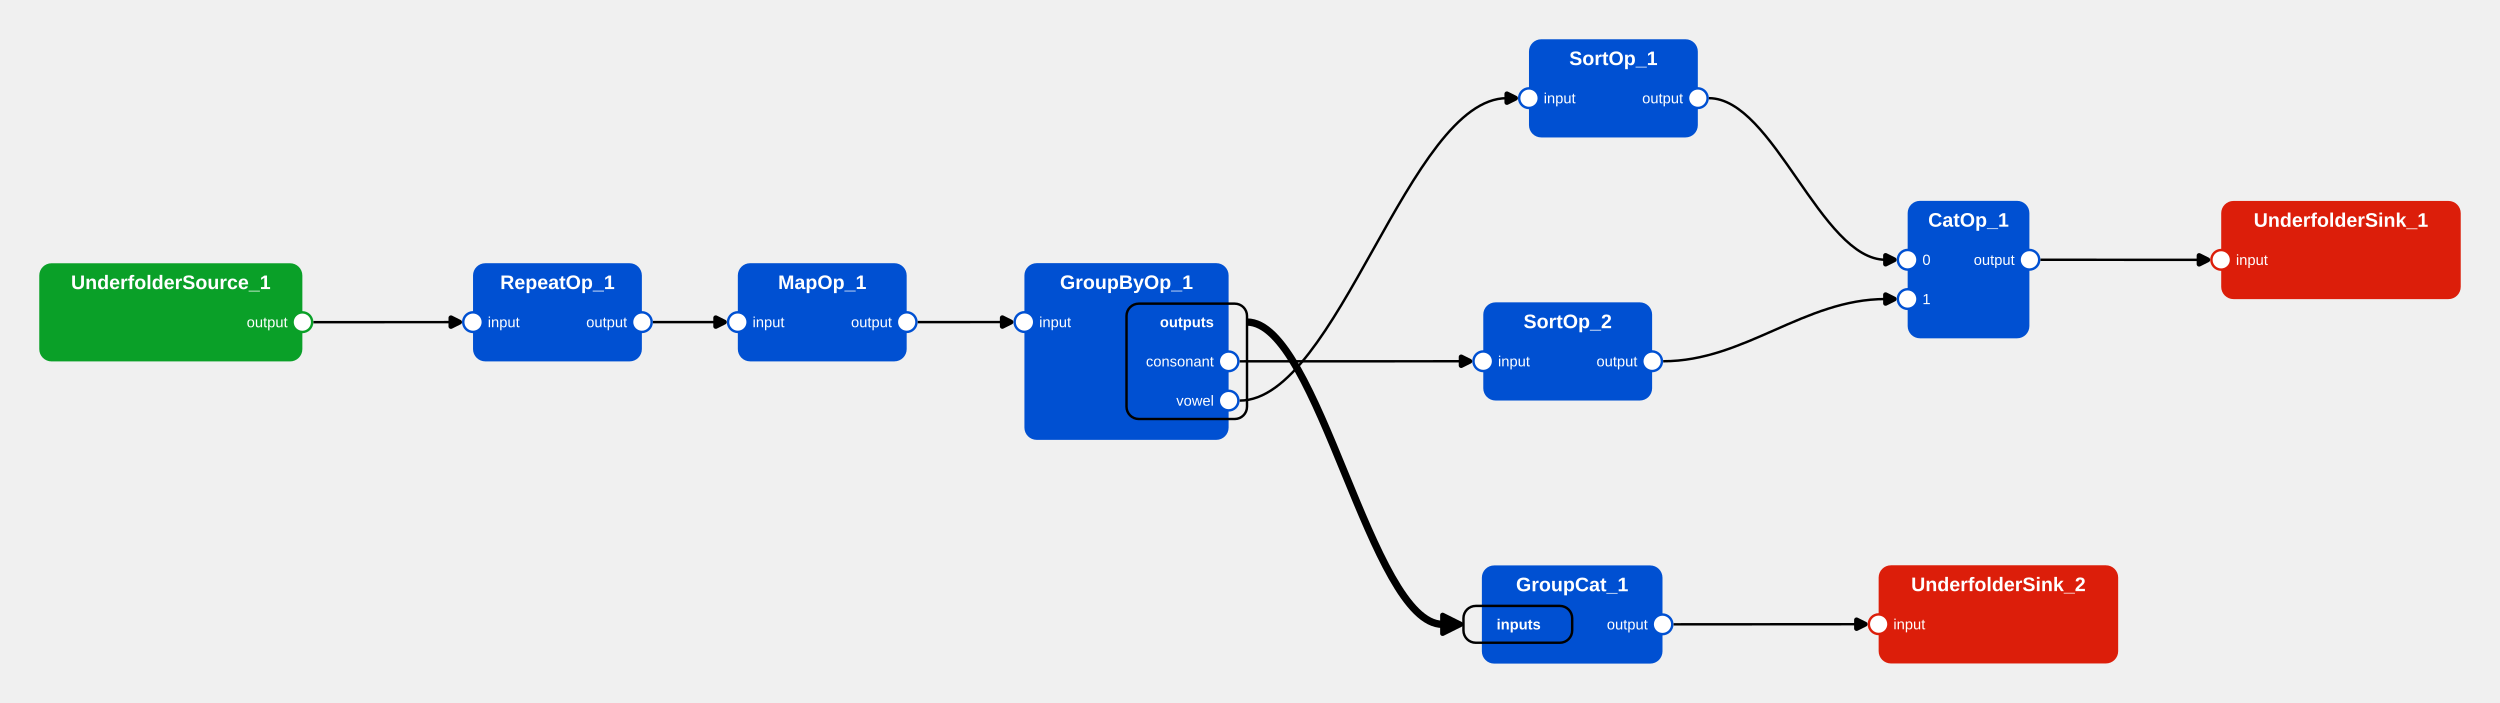
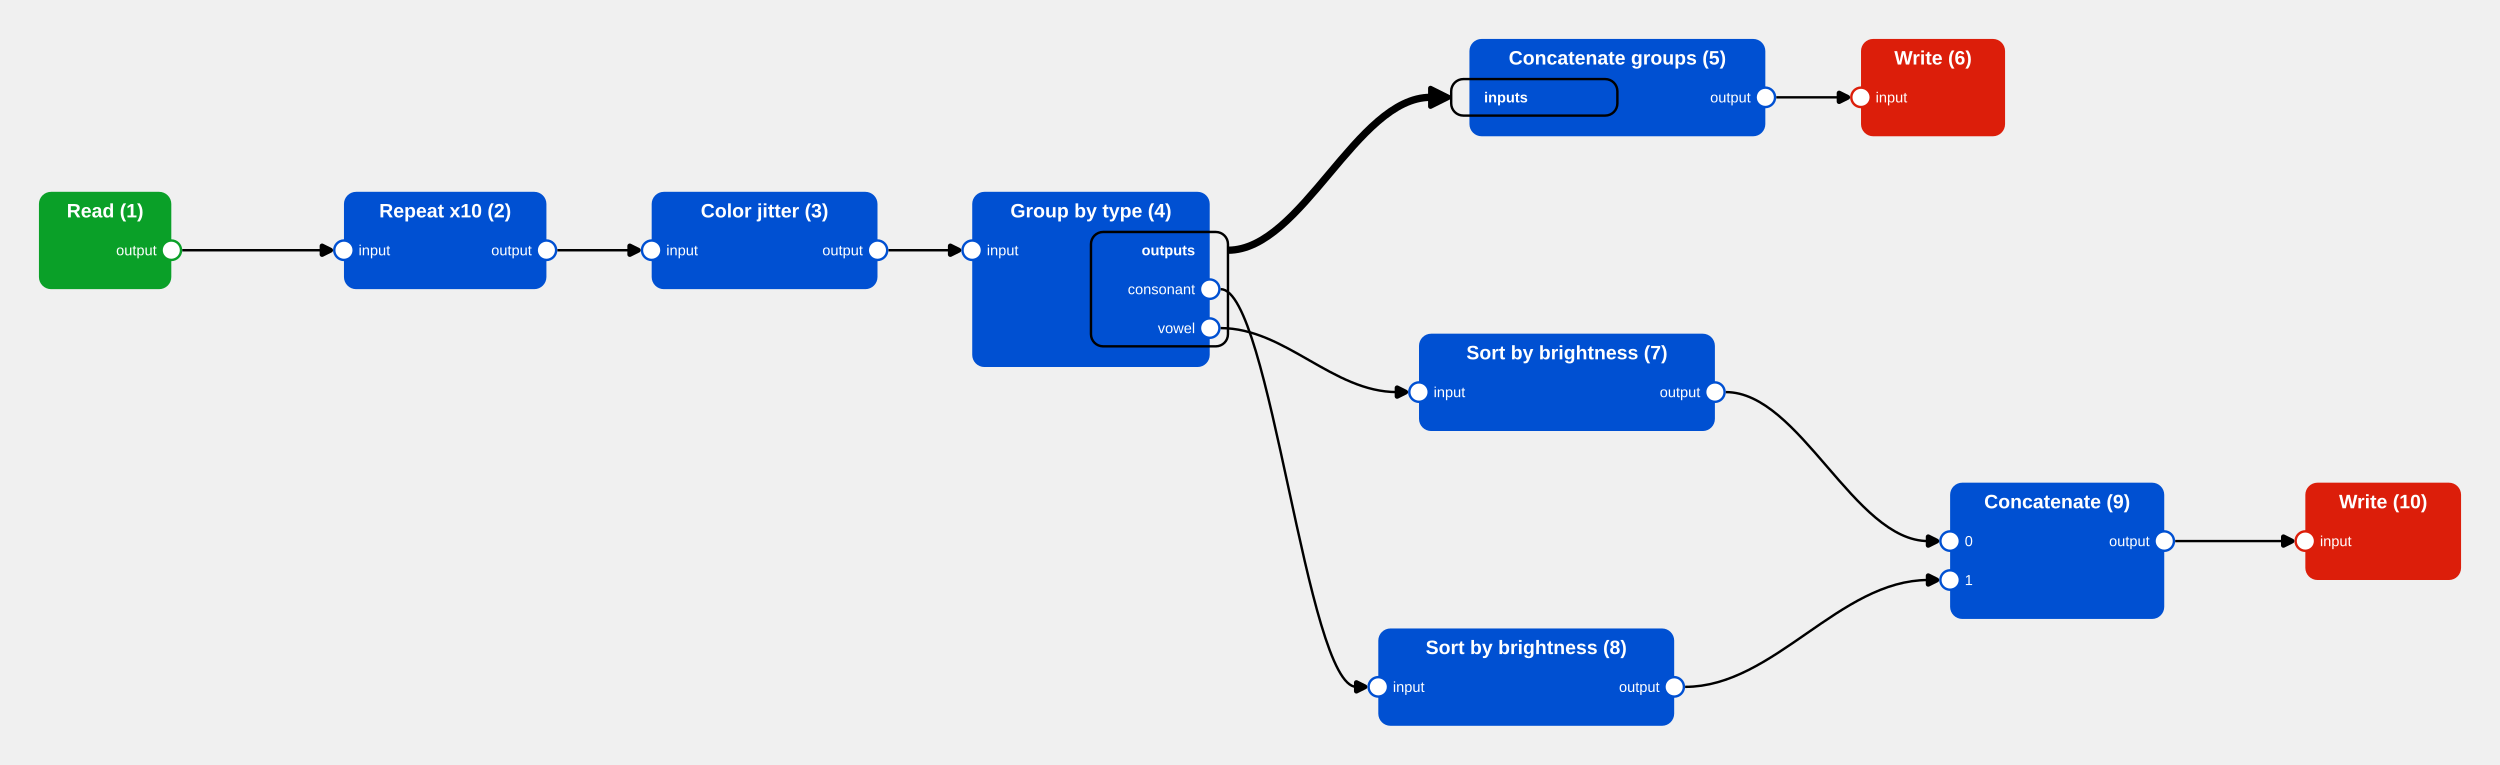
- <svg xmlns="http://www.w3.org/2000/svg" width="2037.347" height="572.791">
+ <svg xmlns="http://www.w3.org/2000/svg" width="2054.808" height="628.548">
  <g transform="translate(32, 32)">
    <g>
-       <rect x="0.0" y="182.537" width="214.4" height="80.0" fill="rgb(10, 160, 40)" rx="10" />
-       <text x="107.2" y="198.037" fill="white" text-anchor="middle" dominant-baseline="central" font-size="16" font-family="Arial" font-weight="bold">UnderfolderSource_1</text>
-       <circle cx="214.4" cy="230.537" r="8" fill="white" stroke="rgb(10, 160, 40)" stroke-width="2" />
-       <text x="202.4" y="230.537" fill="white" text-anchor="end" dominant-baseline="central" font-size="12" font-family="Arial">output</text>
+       <rect x="0.0" y="125.665" width="108.8" height="80.0" fill="rgb(10, 160, 40)" rx="10" />
+       <text x="54.4" y="141.166" fill="white" text-anchor="middle" dominant-baseline="central" font-size="16" font-family="Arial" font-weight="bold">Read (1)</text>
+       <circle cx="108.8" cy="173.666" r="8" fill="white" stroke="rgb(10, 160, 40)" stroke-width="2" />
+       <text x="96.8" y="173.666" fill="white" text-anchor="end" dominant-baseline="central" font-size="12" font-family="Arial">output</text>
    </g>
    <g>
-       <rect x="353.489" y="182.511" width="137.6" height="80.0" fill="rgb(0, 80, 210)" rx="10" />
-       <text x="422.289" y="198.011" fill="white" text-anchor="middle" dominant-baseline="central" font-size="16" font-family="Arial" font-weight="bold">RepeatOp_1</text>
-       <circle cx="353.489" cy="230.511" r="8" fill="white" stroke="rgb(0, 80, 210)" stroke-width="2" />
-       <text x="365.489" y="230.511" fill="white" dominant-baseline="central" font-size="12" font-family="Arial">input</text>
-       <circle cx="491.089" cy="230.511" r="8" fill="white" stroke="rgb(0, 80, 210)" stroke-width="2" />
-       <text x="479.089" y="230.511" fill="white" text-anchor="end" dominant-baseline="central" font-size="12" font-family="Arial">output</text>
+       <rect x="250.711" y="125.666" width="166.4" height="80.0" fill="rgb(0, 80, 210)" rx="10" />
+       <text x="333.911" y="141.166" fill="white" text-anchor="middle" dominant-baseline="central" font-size="16" font-family="Arial" font-weight="bold">Repeat x10 (2)</text>
+       <circle cx="250.711" cy="173.666" r="8" fill="white" stroke="rgb(0, 80, 210)" stroke-width="2" />
+       <text x="262.711" y="173.666" fill="white" dominant-baseline="central" font-size="12" font-family="Arial">input</text>
+       <circle cx="417.111" cy="173.666" r="8" fill="white" stroke="rgb(0, 80, 210)" stroke-width="2" />
+       <text x="405.111" y="173.666" fill="white" text-anchor="end" dominant-baseline="central" font-size="12" font-family="Arial">output</text>
    </g>
    <g>
-       <rect x="569.284" y="182.491" width="137.6" height="80.0" fill="rgb(0, 80, 210)" rx="10" />
-       <text x="638.085" y="197.991" fill="white" text-anchor="middle" dominant-baseline="central" font-size="16" font-family="Arial" font-weight="bold">MapOp_1</text>
-       <circle cx="569.284" cy="230.491" r="8" fill="white" stroke="rgb(0, 80, 210)" stroke-width="2" />
-       <text x="581.284" y="230.491" fill="white" dominant-baseline="central" font-size="12" font-family="Arial">input</text>
-       <circle cx="706.885" cy="230.491" r="8" fill="white" stroke="rgb(0, 80, 210)" stroke-width="2" />
-       <text x="694.885" y="230.491" fill="white" text-anchor="end" dominant-baseline="central" font-size="12" font-family="Arial">output</text>
+       <rect x="503.631" y="125.667" width="185.6" height="80.0" fill="rgb(0, 80, 210)" rx="10" />
+       <text x="596.431" y="141.167" fill="white" text-anchor="middle" dominant-baseline="central" font-size="16" font-family="Arial" font-weight="bold">Color jitter (3)</text>
+       <circle cx="503.631" cy="173.667" r="8" fill="white" stroke="rgb(0, 80, 210)" stroke-width="2" />
+       <text x="515.631" y="173.667" fill="white" dominant-baseline="central" font-size="12" font-family="Arial">input</text>
+       <circle cx="689.231" cy="173.667" r="8" fill="white" stroke="rgb(0, 80, 210)" stroke-width="2" />
+       <text x="677.231" y="173.667" fill="white" text-anchor="end" dominant-baseline="central" font-size="12" font-family="Arial">output</text>
    </g>
    <g>
-       <rect x="802.838" y="182.459" width="166.4" height="144.0" fill="rgb(0, 80, 210)" rx="10" />
-       <text x="886.038" y="197.959" fill="white" text-anchor="middle" dominant-baseline="central" font-size="16" font-family="Arial" font-weight="bold">GroupByOp_1</text>
-       <circle cx="802.838" cy="230.459" r="8" fill="white" stroke="rgb(0, 80, 210)" stroke-width="2" />
-       <text x="814.838" y="230.459" fill="white" dominant-baseline="central" font-size="12" font-family="Arial">input</text>
-       <rect x="886.038" y="215.459" width="98.2" height="94.0" stroke="black" fill="#00000000" rx="10" stroke-width="2" />
-       <text x="957.238" y="230.459" fill="white" text-anchor="end" dominant-baseline="central" font-size="12" font-family="Arial" font-weight="bold">outputs</text>
-       <circle cx="969.238" cy="262.459" r="8" fill="white" stroke="rgb(0, 80, 210)" stroke-width="2" />
-       <text x="957.238" y="262.459" fill="white" text-anchor="end" dominant-baseline="central" font-size="12" font-family="Arial">consonant</text>
-       <circle cx="969.238" cy="294.459" r="8" fill="white" stroke="rgb(0, 80, 210)" stroke-width="2" />
-       <text x="957.238" y="294.459" fill="white" text-anchor="end" dominant-baseline="central" font-size="12" font-family="Arial">vowel</text>
+       <rect x="767.093" y="125.666" width="195.2" height="144.0" fill="rgb(0, 80, 210)" rx="10" />
+       <text x="864.693" y="141.166" fill="white" text-anchor="middle" dominant-baseline="central" font-size="16" font-family="Arial" font-weight="bold">Group by type (4)</text>
+       <circle cx="767.093" cy="173.666" r="8" fill="white" stroke="rgb(0, 80, 210)" stroke-width="2" />
+       <text x="779.093" y="173.666" fill="white" dominant-baseline="central" font-size="12" font-family="Arial">input</text>
+       <rect x="864.693" y="158.666" width="112.6" height="94.0" stroke="black" fill="#00000000" rx="10" stroke-width="2" />
+       <text x="950.293" y="173.666" fill="white" text-anchor="end" dominant-baseline="central" font-size="12" font-family="Arial" font-weight="bold">outputs</text>
+       <circle cx="962.293" cy="205.666" r="8" fill="white" stroke="rgb(0, 80, 210)" stroke-width="2" />
+       <text x="950.293" y="205.666" fill="white" text-anchor="end" dominant-baseline="central" font-size="12" font-family="Arial">consonant</text>
+       <circle cx="962.293" cy="237.666" r="8" fill="white" stroke="rgb(0, 80, 210)" stroke-width="2" />
+       <text x="950.293" y="237.666" fill="white" text-anchor="end" dominant-baseline="central" font-size="12" font-family="Arial">vowel</text>
    </g>
    <g>
-       <rect x="1214.023" y="0.0" width="137.6" height="80.0" fill="rgb(0, 80, 210)" rx="10" />
-       <text x="1282.822" y="15.5" fill="white" text-anchor="middle" dominant-baseline="central" font-size="16" font-family="Arial" font-weight="bold">SortOp_1</text>
-       <circle cx="1214.023" cy="48.0" r="8" fill="white" stroke="rgb(0, 80, 210)" stroke-width="2" />
-       <text x="1226.023" y="48.0" fill="white" dominant-baseline="central" font-size="12" font-family="Arial">input</text>
-       <circle cx="1351.622" cy="48.0" r="8" fill="white" stroke="rgb(0, 80, 210)" stroke-width="2" />
-       <text x="1339.622" y="48.0" fill="white" text-anchor="end" dominant-baseline="central" font-size="12" font-family="Arial">output</text>
+       <rect x="1100.85" y="484.548" width="243.2" height="80.0" fill="rgb(0, 80, 210)" rx="10" />
+       <text x="1222.45" y="500.048" fill="white" text-anchor="middle" dominant-baseline="central" font-size="16" font-family="Arial" font-weight="bold">Sort by brightness (8)</text>
+       <circle cx="1100.85" cy="532.548" r="8" fill="white" stroke="rgb(0, 80, 210)" stroke-width="2" />
+       <text x="1112.85" y="532.548" fill="white" dominant-baseline="central" font-size="12" font-family="Arial">input</text>
+       <circle cx="1344.05" cy="532.548" r="8" fill="white" stroke="rgb(0, 80, 210)" stroke-width="2" />
+       <text x="1332.05" y="532.548" fill="white" text-anchor="end" dominant-baseline="central" font-size="12" font-family="Arial">output</text>
    </g>
    <g>
-       <rect x="1176.779" y="214.398" width="137.6" height="80.0" fill="rgb(0, 80, 210)" rx="10" />
-       <text x="1245.579" y="229.898" fill="white" text-anchor="middle" dominant-baseline="central" font-size="16" font-family="Arial" font-weight="bold">SortOp_2</text>
-       <circle cx="1176.779" cy="262.398" r="8" fill="white" stroke="rgb(0, 80, 210)" stroke-width="2" />
-       <text x="1188.779" y="262.398" fill="white" dominant-baseline="central" font-size="12" font-family="Arial">input</text>
-       <circle cx="1314.379" cy="262.398" r="8" fill="white" stroke="rgb(0, 80, 210)" stroke-width="2" />
-       <text x="1302.379" y="262.398" fill="white" text-anchor="end" dominant-baseline="central" font-size="12" font-family="Arial">output</text>
+       <rect x="1134.315" y="242.273" width="243.2" height="80.0" fill="rgb(0, 80, 210)" rx="10" />
+       <text x="1255.915" y="257.773" fill="white" text-anchor="middle" dominant-baseline="central" font-size="16" font-family="Arial" font-weight="bold">Sort by brightness (7)</text>
+       <circle cx="1134.315" cy="290.273" r="8" fill="white" stroke="rgb(0, 80, 210)" stroke-width="2" />
+       <text x="1146.315" y="290.273" fill="white" dominant-baseline="central" font-size="12" font-family="Arial">input</text>
+       <circle cx="1377.515" cy="290.273" r="8" fill="white" stroke="rgb(0, 80, 210)" stroke-width="2" />
+       <text x="1365.515" y="290.273" fill="white" text-anchor="end" dominant-baseline="central" font-size="12" font-family="Arial">output</text>
    </g>
    <g>
-       <rect x="1175.63" y="428.791" width="147.2" height="80.0" fill="rgb(0, 80, 210)" rx="10" />
-       <text x="1249.23" y="444.291" fill="white" text-anchor="middle" dominant-baseline="central" font-size="16" font-family="Arial" font-weight="bold">GroupCat_1</text>
-       <rect x="1160.63" y="461.791" width="88.6" height="30.0" stroke="black" fill="#00000000" rx="10" stroke-width="2" />
-       <text x="1187.63" y="476.791" fill="white" dominant-baseline="central" font-size="12" font-family="Arial" font-weight="bold">inputs</text>
-       <circle cx="1322.83" cy="476.791" r="8" fill="white" stroke="rgb(0, 80, 210)" stroke-width="2" />
-       <text x="1310.83" y="476.791" fill="white" text-anchor="end" dominant-baseline="central" font-size="12" font-family="Arial">output</text>
+       <rect x="1175.765" y="0.0" width="243.2" height="80.0" fill="rgb(0, 80, 210)" rx="10" />
+       <text x="1297.366" y="15.5" fill="white" text-anchor="middle" dominant-baseline="central" font-size="16" font-family="Arial" font-weight="bold">Concatenate groups (5)</text>
+       <rect x="1160.765" y="33.0" width="136.6" height="30.0" stroke="black" fill="#00000000" rx="10" stroke-width="2" />
+       <text x="1187.765" y="48.0" fill="white" dominant-baseline="central" font-size="12" font-family="Arial" font-weight="bold">inputs</text>
+       <circle cx="1418.966" cy="48.0" r="8" fill="white" stroke="rgb(0, 80, 210)" stroke-width="2" />
+       <text x="1406.966" y="48.0" fill="white" text-anchor="end" dominant-baseline="central" font-size="12" font-family="Arial">output</text>
    </g>
    <g>
-       <rect x="1522.631" y="131.694" width="99.2" height="112.0" fill="rgb(0, 80, 210)" rx="10" />
-       <text x="1572.231" y="147.194" fill="white" text-anchor="middle" dominant-baseline="central" font-size="16" font-family="Arial" font-weight="bold">CatOp_1</text>
-       <circle cx="1522.631" cy="179.694" r="8" fill="white" stroke="rgb(0, 80, 210)" stroke-width="2" />
-       <text x="1534.631" y="179.694" fill="white" dominant-baseline="central" font-size="12" font-family="Arial">0</text>
-       <circle cx="1522.631" cy="211.694" r="8" fill="white" stroke="rgb(0, 80, 210)" stroke-width="2" />
-       <text x="1534.631" y="211.694" fill="white" dominant-baseline="central" font-size="12" font-family="Arial">1</text>
-       <circle cx="1621.831" cy="179.694" r="8" fill="white" stroke="rgb(0, 80, 210)" stroke-width="2" />
-       <text x="1609.831" y="179.694" fill="white" text-anchor="end" dominant-baseline="central" font-size="12" font-family="Arial">output</text>
+       <rect x="1570.842" y="364.726" width="176.0" height="112.0" fill="rgb(0, 80, 210)" rx="10" />
+       <text x="1658.842" y="380.226" fill="white" text-anchor="middle" dominant-baseline="central" font-size="16" font-family="Arial" font-weight="bold">Concatenate (9)</text>
+       <circle cx="1570.842" cy="412.726" r="8" fill="white" stroke="rgb(0, 80, 210)" stroke-width="2" />
+       <text x="1582.842" y="412.726" fill="white" dominant-baseline="central" font-size="12" font-family="Arial">0</text>
+       <circle cx="1570.842" cy="444.726" r="8" fill="white" stroke="rgb(0, 80, 210)" stroke-width="2" />
+       <text x="1582.842" y="444.726" fill="white" dominant-baseline="central" font-size="12" font-family="Arial">1</text>
+       <circle cx="1746.842" cy="412.726" r="8" fill="white" stroke="rgb(0, 80, 210)" stroke-width="2" />
+       <text x="1734.842" y="412.726" fill="white" text-anchor="end" dominant-baseline="central" font-size="12" font-family="Arial">output</text>
    </g>
    <g>
-       <rect x="1498.981" y="428.681" width="195.2" height="80.0" fill="rgb(220, 30, 10)" rx="10" />
-       <text x="1596.581" y="444.181" fill="white" text-anchor="middle" dominant-baseline="central" font-size="16" font-family="Arial" font-weight="bold">UnderfolderSink_2</text>
-       <circle cx="1498.981" cy="476.681" r="8" fill="white" stroke="rgb(220, 30, 10)" stroke-width="2" />
-       <text x="1510.981" y="476.681" fill="white" dominant-baseline="central" font-size="12" font-family="Arial">input</text>
+       <rect x="1497.613" y="0.001" width="118.4" height="80.0" fill="rgb(220, 30, 10)" rx="10" />
+       <text x="1556.813" y="15.501" fill="white" text-anchor="middle" dominant-baseline="central" font-size="16" font-family="Arial" font-weight="bold">Write (6)</text>
+       <circle cx="1497.613" cy="48.001" r="8" fill="white" stroke="rgb(220, 30, 10)" stroke-width="2" />
+       <text x="1509.613" y="48.001" fill="white" dominant-baseline="central" font-size="12" font-family="Arial">input</text>
    </g>
    <g>
-       <rect x="1778.147" y="131.756" width="195.2" height="80.0" fill="rgb(220, 30, 10)" rx="10" />
-       <text x="1875.747" y="147.256" fill="white" text-anchor="middle" dominant-baseline="central" font-size="16" font-family="Arial" font-weight="bold">UnderfolderSink_1</text>
-       <circle cx="1778.147" cy="179.756" r="8" fill="white" stroke="rgb(220, 30, 10)" stroke-width="2" />
-       <text x="1790.147" y="179.756" fill="white" dominant-baseline="central" font-size="12" font-family="Arial">input</text>
+       <rect x="1862.808" y="364.725" width="128.0" height="80.0" fill="rgb(220, 30, 10)" rx="10" />
+       <text x="1926.808" y="380.225" fill="white" text-anchor="middle" dominant-baseline="central" font-size="16" font-family="Arial" font-weight="bold">Write (10)</text>
+       <circle cx="1862.808" cy="412.725" r="8" fill="white" stroke="rgb(220, 30, 10)" stroke-width="2" />
+       <text x="1874.808" y="412.725" fill="white" dominant-baseline="central" font-size="12" font-family="Arial">input</text>
    </g>
  </g>
  <g transform="translate(32, 32)">
-     <path d="M 1360.622 48.0 C 1413.33 48.0 1451.924 179.694 1504.631 179.694" stroke="black" fill="none" stroke-width="2" />
-     <path d="M7,0 L0,-3.5 V3.5 Z" fill="black" stroke="black" transform="translate(1504.631, 179.6937)" stroke-width="4" stroke-linejoin="round" />
-     <path d="M 978.238 294.459 C 1057.947 294.459 1116.313 48.0 1196.022 48.0" stroke="black" fill="none" stroke-width="2" />
-     <path d="M7,0 L0,-3.5 V3.5 Z" fill="black" stroke="black" transform="translate(1196.022, 48.0)" stroke-width="4" stroke-linejoin="round" />
-     <path d="M 978.238 262.459 C 1044.316 262.459 1092.701 262.398 1158.779 262.398" stroke="black" fill="none" stroke-width="2" />
-     <path d="M7,0 L0,-3.5 V3.5 Z" fill="black" stroke="black" transform="translate(1158.779, 262.3979)" stroke-width="4" stroke-linejoin="round" />
-     <path d="M 984.238 230.459 C 1042.576 230.459 1085.293 476.791 1143.63 476.791" stroke="black" fill="none" stroke-width="6" />
-     <path d="M15,0 L0,-7.5 V7.5 Z" fill="black" stroke="black" transform="translate(1143.63, 476.791)" stroke-width="4" stroke-linejoin="round" />
-     <path d="M 1323.379 262.398 C 1389.717 262.398 1438.293 211.694 1504.631 211.694" stroke="black" fill="none" stroke-width="2" />
-     <path d="M7,0 L0,-3.5 V3.5 Z" fill="black" stroke="black" transform="translate(1504.631, 211.6937)" stroke-width="4" stroke-linejoin="round" />
-     <path d="M 1630.831 179.694 C 1678.161 179.694 1712.817 179.756 1760.147 179.756" stroke="black" fill="none" stroke-width="2" />
-     <path d="M7,0 L0,-3.5 V3.5 Z" fill="black" stroke="black" transform="translate(1760.147, 179.7562)" stroke-width="4" stroke-linejoin="round" />
-     <path d="M 1331.83 476.791 C 1386.419 476.791 1426.392 476.681 1480.981 476.681" stroke="black" fill="none" stroke-width="2" />
-     <path d="M7,0 L0,-3.5 V3.5 Z" fill="black" stroke="black" transform="translate(1480.981, 476.6809)" stroke-width="4" stroke-linejoin="round" />
-     <path d="M 500.089 230.511 C 518.826 230.511 532.547 230.491 551.284 230.491" stroke="black" fill="none" stroke-width="2" />
-     <path d="M7,0 L0,-3.5 V3.5 Z" fill="black" stroke="black" transform="translate(551.2845, 230.4912)" stroke-width="4" stroke-linejoin="round" />
-     <path d="M 223.4 230.537 C 264.425 230.537 294.464 230.511 335.489 230.511" stroke="black" fill="none" stroke-width="2" />
-     <path d="M7,0 L0,-3.5 V3.5 Z" fill="black" stroke="black" transform="translate(335.4889, 230.5112)" stroke-width="4" stroke-linejoin="round" />
-     <path d="M 715.885 230.491 C 741.122 230.491 759.601 230.459 784.838 230.459" stroke="black" fill="none" stroke-width="2" />
-     <path d="M7,0 L0,-3.5 V3.5 Z" fill="black" stroke="black" transform="translate(784.8382, 230.4594)" stroke-width="4" stroke-linejoin="round" />
+     <path d="M 971.294 205.666 C 1012.123 205.666 1042.02 532.548 1082.85 532.548" stroke="black" fill="none" stroke-width="2" />
+     <path d="M7,0 L0,-3.5 V3.5 Z" fill="black" stroke="black" transform="translate(1082.85, 532.5482)" stroke-width="4" stroke-linejoin="round" />
+     <path d="M 971.294 237.666 C 1024.371 237.666 1063.237 290.273 1116.315 290.273" stroke="black" fill="none" stroke-width="2" />
+     <path d="M7,0 L0,-3.5 V3.5 Z" fill="black" stroke="black" transform="translate(1116.315, 290.2731)" stroke-width="4" stroke-linejoin="round" />
+     <path d="M 977.294 173.666 C 1038.222 173.666 1082.837 48.0 1143.766 48.0" stroke="black" fill="none" stroke-width="6" />
+     <path d="M15,0 L0,-7.5 V7.5 Z" fill="black" stroke="black" transform="translate(1143.766, 48.0)" stroke-width="4" stroke-linejoin="round" />
+     <path d="M 426.111 173.666 C 447.895 173.666 463.847 173.667 485.631 173.667" stroke="black" fill="none" stroke-width="2" />
+     <path d="M7,0 L0,-3.5 V3.5 Z" fill="black" stroke="black" transform="translate(485.6312, 173.6669)" stroke-width="4" stroke-linejoin="round" />
+     <path d="M 1386.515 290.273 C 1447.391 290.273 1491.966 412.725 1552.842 412.725" stroke="black" fill="none" stroke-width="2" />
+     <path d="M7,0 L0,-3.5 V3.5 Z" fill="black" stroke="black" transform="translate(1552.842, 412.7255)" stroke-width="4" stroke-linejoin="round" />
+     <path d="M 1427.965 48.0 C 1446.868 48.0 1460.71 48.001 1479.613 48.001" stroke="black" fill="none" stroke-width="2" />
+     <path d="M7,0 L0,-3.5 V3.5 Z" fill="black" stroke="black" transform="translate(1479.613, 48.00105)" stroke-width="4" stroke-linejoin="round" />
+     <path d="M 117.8 173.665 C 159.857 173.665 190.654 173.666 232.711 173.666" stroke="black" fill="none" stroke-width="2" />
+     <path d="M7,0 L0,-3.5 V3.5 Z" fill="black" stroke="black" transform="translate(232.7112, 173.6664)" stroke-width="4" stroke-linejoin="round" />
+     <path d="M 1755.842 412.725 C 1788.403 412.725 1812.246 412.725 1844.808 412.725" stroke="black" fill="none" stroke-width="2" />
+     <path d="M7,0 L0,-3.5 V3.5 Z" fill="black" stroke="black" transform="translate(1844.808, 412.7252)" stroke-width="4" stroke-linejoin="round" />
+     <path d="M 1353.05 532.548 C 1426.173 532.548 1479.718 444.725 1552.842 444.725" stroke="black" fill="none" stroke-width="2" />
+     <path d="M7,0 L0,-3.5 V3.5 Z" fill="black" stroke="black" transform="translate(1552.842, 444.7255)" stroke-width="4" stroke-linejoin="round" />
+     <path d="M 698.231 173.667 C 716.847 173.667 730.478 173.666 749.094 173.666" stroke="black" fill="none" stroke-width="2" />
+     <path d="M7,0 L0,-3.5 V3.5 Z" fill="black" stroke="black" transform="translate(749.0935, 173.6661)" stroke-width="4" stroke-linejoin="round" />
  </g>
</svg>
